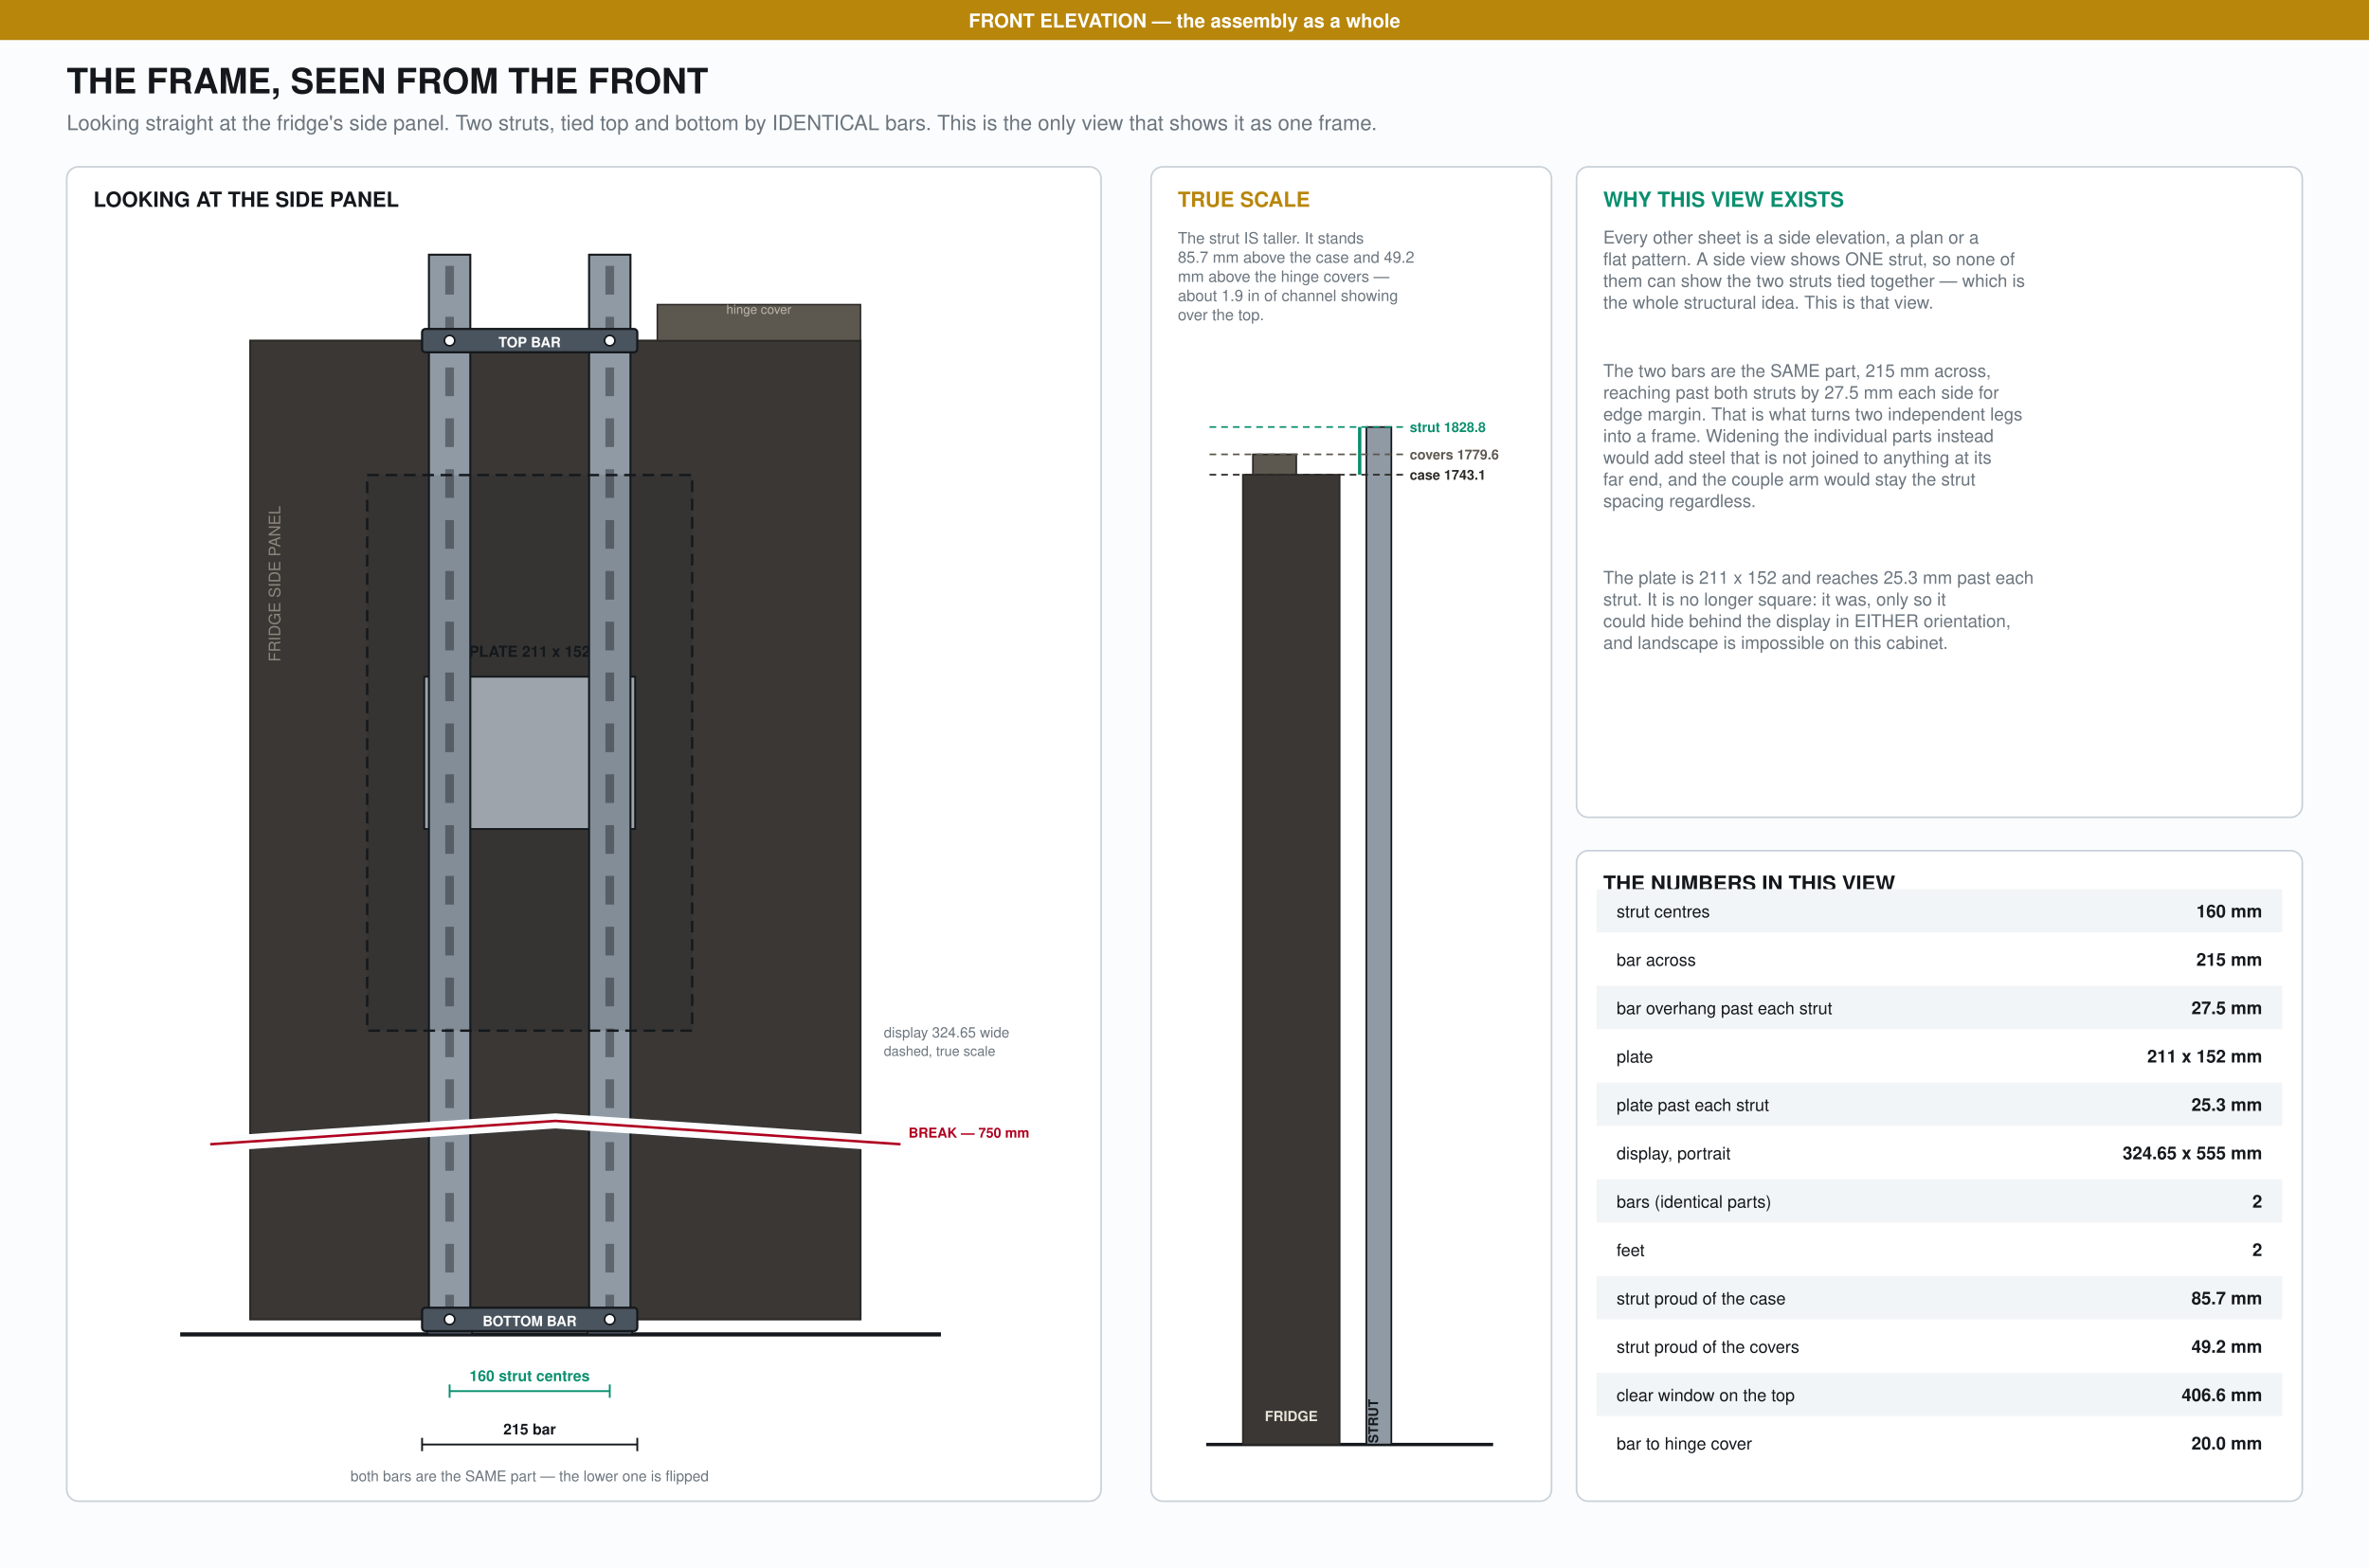
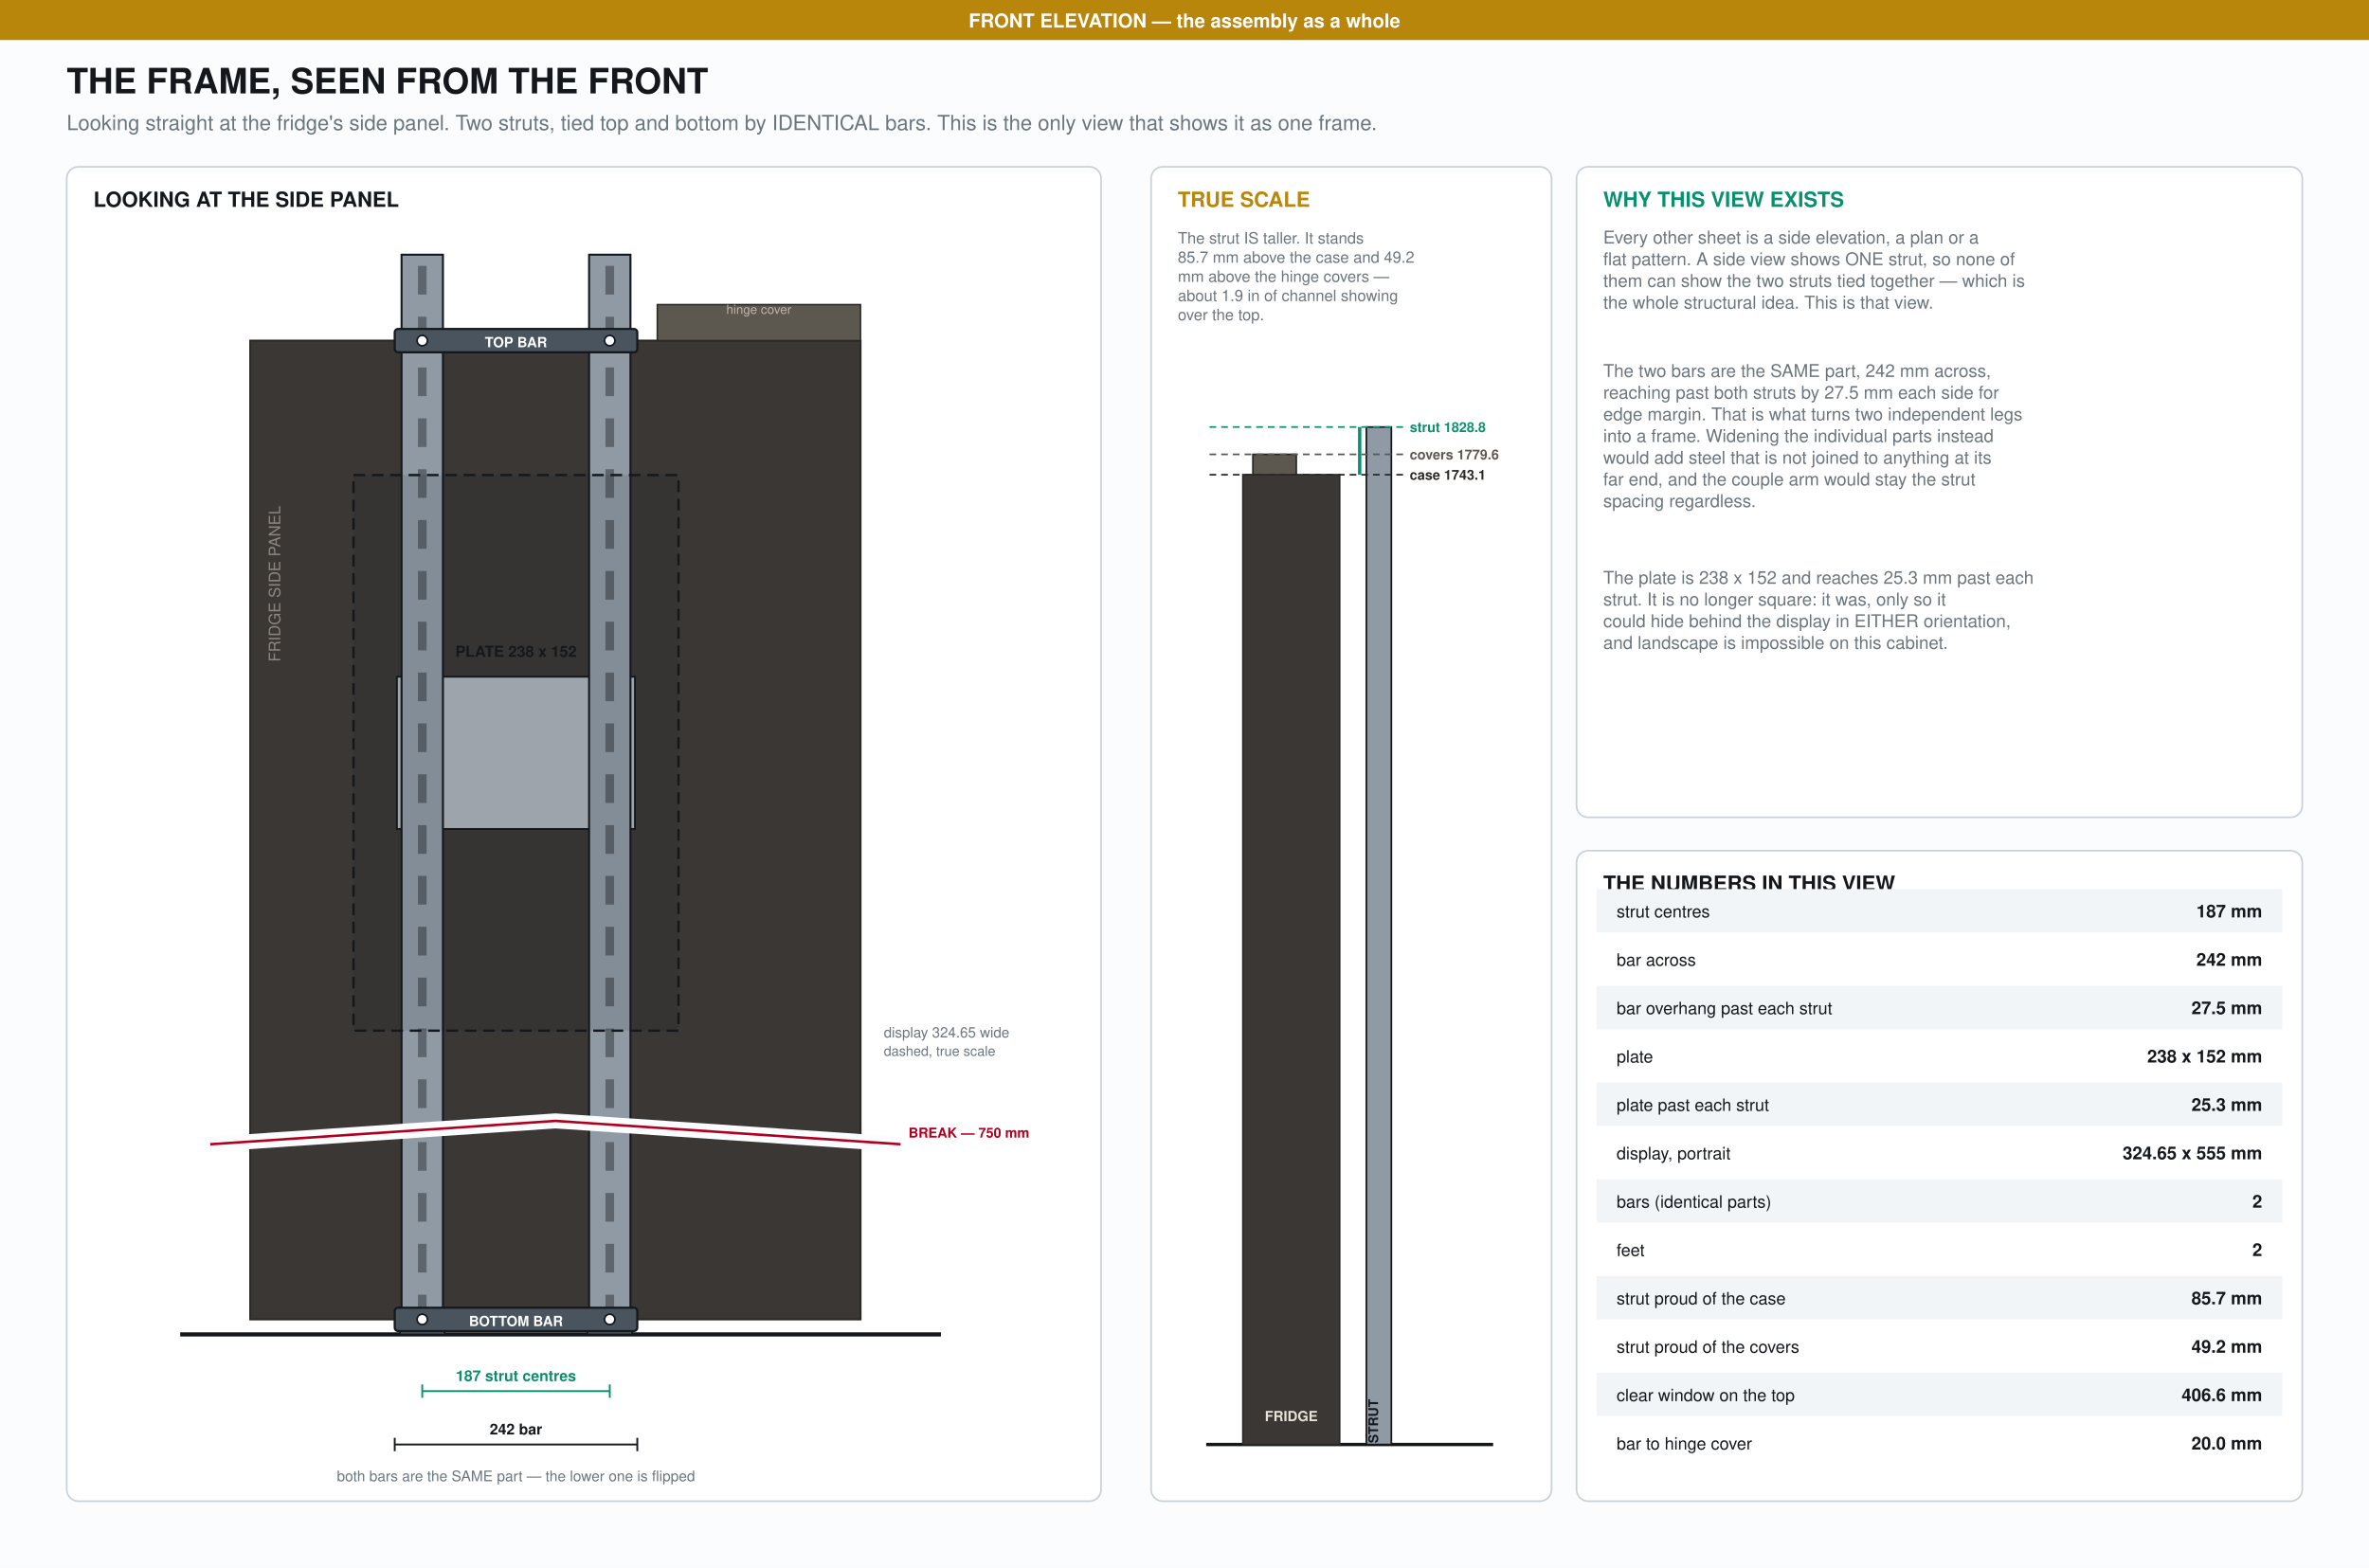
<svg xmlns="http://www.w3.org/2000/svg" width="1420" height="940" viewBox="0 0 1420 940">
  <rect width="1420" height="940" fill="#fbfcfd" />
  <rect width="1420" height="24" fill="#b8860b" />
  <text x="710.00" y="16.50" font-family="Helvetica,Arial,sans-serif" font-size="11.5" text-anchor="middle" fill="#fff" font-weight="bold">FRONT ELEVATION — the assembly as a whole</text>
  <text x="40.00" y="56.00" font-family="Helvetica,Arial,sans-serif" font-size="21" text-anchor="start" fill="#14181c" font-weight="bold">THE FRAME, SEEN FROM THE FRONT</text>
  <text x="40.00" y="78.00" font-family="Helvetica,Arial,sans-serif" font-size="12.5" text-anchor="start" fill="#6b757e" font-weight="normal">Looking straight at the fridge's side panel. Two struts, tied top and bottom by IDENTICAL bars. This is the only view that shows it as one frame.</text>
  <rect x="40.0" y="100.0" width="620.0" height="800.0" rx="7" fill="#fff" stroke="#c9d1d8" stroke-width="1" />
  <text x="56.00" y="124.00" font-family="Helvetica,Arial,sans-serif" font-size="12.5" text-anchor="start" fill="#14181c" font-weight="bold">LOOKING AT THE SIDE PANEL</text>
  <line x1="108.0" y1="800.0" x2="564.0" y2="800.0" stroke="#14181c" stroke-width="2.5" />
  <rect x="150.0" y="204.2" width="365.8" height="586.8" fill="#3a3734" stroke="#2b2926" stroke-width="1.2" />
  <rect x="394.0" y="182.6" width="121.8" height="21.6" fill="#5c574f" stroke="#2b2926" stroke-width="0.9" />
  <text x="454.86" y="188.16" font-family="Helvetica,Arial,sans-serif" font-size="7.6" text-anchor="middle" fill="#bdb6ab" font-weight="normal">hinge cover</text>
  <text x="168.00" y="350.00" font-family="Helvetica,Arial,sans-serif" font-size="9.5" text-anchor="middle" fill="#8d867d" font-weight="normal" transform="rotate(-90.0 168.00 350.00)">FRIDGE SIDE PANEL</text>
-   <rect x="254.3" y="405.7" width="126.4" height="91.3" fill="#b9c2c9" fill-opacity="0.9" stroke="#14181c" stroke-width="1.1" />
-   <text x="317.46" y="393.80" font-family="Helvetica,Arial,sans-serif" font-size="9.2" text-anchor="middle" fill="#14181c" font-weight="bold">PLATE 211 x 152</text>
-   <rect x="257.1" y="152.7" width="24.8" height="647.3" fill="#8f9aa4" stroke="#14181c" stroke-width="1.2" />
-   <rect x="266.9" y="776.2" width="5.2" height="17.2" fill="#14181c" fill-opacity="0.4" />
-   <rect x="266.9" y="745.7" width="5.2" height="17.2" fill="#14181c" fill-opacity="0.4" />
-   <rect x="266.9" y="715.2" width="5.2" height="17.2" fill="#14181c" fill-opacity="0.4" />
-   <rect x="266.9" y="684.7" width="5.2" height="17.2" fill="#14181c" fill-opacity="0.4" />
-   <rect x="266.9" y="647.1" width="5.2" height="17.2" fill="#14181c" fill-opacity="0.4" />
-   <rect x="266.9" y="616.6" width="5.2" height="17.2" fill="#14181c" fill-opacity="0.4" />
-   <rect x="266.9" y="586.1" width="5.2" height="17.2" fill="#14181c" fill-opacity="0.4" />
-   <rect x="266.9" y="555.6" width="5.2" height="17.2" fill="#14181c" fill-opacity="0.4" />
-   <rect x="266.9" y="525.1" width="5.2" height="17.2" fill="#14181c" fill-opacity="0.4" />
-   <rect x="266.9" y="494.7" width="5.2" height="17.2" fill="#14181c" fill-opacity="0.4" />
-   <rect x="266.9" y="464.2" width="5.2" height="17.2" fill="#14181c" fill-opacity="0.4" />
-   <rect x="266.9" y="433.7" width="5.2" height="17.2" fill="#14181c" fill-opacity="0.4" />
-   <rect x="266.9" y="403.2" width="5.2" height="17.2" fill="#14181c" fill-opacity="0.4" />
-   <rect x="266.9" y="372.7" width="5.2" height="17.2" fill="#14181c" fill-opacity="0.4" />
-   <rect x="266.9" y="342.3" width="5.2" height="17.2" fill="#14181c" fill-opacity="0.4" />
-   <rect x="266.9" y="311.8" width="5.2" height="17.2" fill="#14181c" fill-opacity="0.4" />
-   <rect x="266.9" y="281.3" width="5.2" height="17.2" fill="#14181c" fill-opacity="0.4" />
-   <rect x="266.9" y="250.8" width="5.2" height="17.2" fill="#14181c" fill-opacity="0.4" />
-   <rect x="266.9" y="220.3" width="5.2" height="17.2" fill="#14181c" fill-opacity="0.4" />
-   <rect x="266.9" y="189.9" width="5.2" height="17.2" fill="#14181c" fill-opacity="0.4" />
-   <rect x="266.9" y="159.4" width="5.2" height="17.2" fill="#14181c" fill-opacity="0.4" />
-   <rect x="256.1" y="793.0" width="26.8" height="7" fill="#4a545e" stroke="#14181c" stroke-width="1" />
+   <rect x="237.9" y="405.7" width="142.7" height="91.3" fill="#b9c2c9" fill-opacity="0.9" stroke="#14181c" stroke-width="1.1" />
+   <text x="309.28" y="393.80" font-family="Helvetica,Arial,sans-serif" font-size="9.2" text-anchor="middle" fill="#14181c" font-weight="bold">PLATE 238 x 152</text>
+   <rect x="240.7" y="152.7" width="24.8" height="647.3" fill="#8f9aa4" stroke="#14181c" stroke-width="1.2" />
+   <rect x="250.5" y="776.2" width="5.2" height="17.2" fill="#14181c" fill-opacity="0.4" />
+   <rect x="250.5" y="745.7" width="5.2" height="17.2" fill="#14181c" fill-opacity="0.4" />
+   <rect x="250.5" y="715.2" width="5.2" height="17.2" fill="#14181c" fill-opacity="0.4" />
+   <rect x="250.5" y="684.7" width="5.2" height="17.2" fill="#14181c" fill-opacity="0.4" />
+   <rect x="250.5" y="647.1" width="5.2" height="17.2" fill="#14181c" fill-opacity="0.4" />
+   <rect x="250.5" y="616.6" width="5.2" height="17.2" fill="#14181c" fill-opacity="0.4" />
+   <rect x="250.5" y="586.1" width="5.2" height="17.2" fill="#14181c" fill-opacity="0.4" />
+   <rect x="250.5" y="555.6" width="5.2" height="17.2" fill="#14181c" fill-opacity="0.4" />
+   <rect x="250.5" y="525.1" width="5.2" height="17.2" fill="#14181c" fill-opacity="0.4" />
+   <rect x="250.5" y="494.7" width="5.2" height="17.2" fill="#14181c" fill-opacity="0.4" />
+   <rect x="250.5" y="464.2" width="5.2" height="17.2" fill="#14181c" fill-opacity="0.4" />
+   <rect x="250.5" y="433.7" width="5.2" height="17.2" fill="#14181c" fill-opacity="0.4" />
+   <rect x="250.5" y="403.2" width="5.2" height="17.2" fill="#14181c" fill-opacity="0.4" />
+   <rect x="250.5" y="372.7" width="5.2" height="17.2" fill="#14181c" fill-opacity="0.4" />
+   <rect x="250.5" y="342.3" width="5.2" height="17.2" fill="#14181c" fill-opacity="0.4" />
+   <rect x="250.5" y="311.8" width="5.2" height="17.2" fill="#14181c" fill-opacity="0.4" />
+   <rect x="250.5" y="281.3" width="5.2" height="17.2" fill="#14181c" fill-opacity="0.4" />
+   <rect x="250.5" y="250.8" width="5.2" height="17.2" fill="#14181c" fill-opacity="0.4" />
+   <rect x="250.5" y="220.3" width="5.2" height="17.2" fill="#14181c" fill-opacity="0.4" />
+   <rect x="250.5" y="189.9" width="5.2" height="17.2" fill="#14181c" fill-opacity="0.4" />
+   <rect x="250.5" y="159.4" width="5.2" height="17.2" fill="#14181c" fill-opacity="0.4" />
+   <rect x="239.7" y="793.0" width="26.8" height="7" fill="#4a545e" stroke="#14181c" stroke-width="1" />
  <rect x="353.1" y="152.7" width="24.8" height="647.3" fill="#8f9aa4" stroke="#14181c" stroke-width="1.2" />
  <rect x="362.9" y="776.2" width="5.2" height="17.2" fill="#14181c" fill-opacity="0.4" />
  <rect x="362.9" y="745.7" width="5.2" height="17.2" fill="#14181c" fill-opacity="0.4" />
  <rect x="362.9" y="715.2" width="5.2" height="17.2" fill="#14181c" fill-opacity="0.4" />
  <rect x="362.9" y="684.7" width="5.2" height="17.2" fill="#14181c" fill-opacity="0.4" />
  <rect x="362.9" y="647.1" width="5.2" height="17.2" fill="#14181c" fill-opacity="0.4" />
  <rect x="362.9" y="616.6" width="5.2" height="17.2" fill="#14181c" fill-opacity="0.4" />
  <rect x="362.9" y="586.1" width="5.2" height="17.2" fill="#14181c" fill-opacity="0.4" />
  <rect x="362.9" y="555.6" width="5.2" height="17.2" fill="#14181c" fill-opacity="0.4" />
  <rect x="362.9" y="525.1" width="5.2" height="17.2" fill="#14181c" fill-opacity="0.4" />
  <rect x="362.9" y="494.7" width="5.2" height="17.2" fill="#14181c" fill-opacity="0.4" />
  <rect x="362.9" y="464.2" width="5.2" height="17.2" fill="#14181c" fill-opacity="0.4" />
  <rect x="362.9" y="433.7" width="5.2" height="17.2" fill="#14181c" fill-opacity="0.4" />
  <rect x="362.9" y="403.2" width="5.2" height="17.2" fill="#14181c" fill-opacity="0.4" />
  <rect x="362.9" y="372.7" width="5.2" height="17.2" fill="#14181c" fill-opacity="0.4" />
  <rect x="362.9" y="342.3" width="5.2" height="17.2" fill="#14181c" fill-opacity="0.4" />
  <rect x="362.9" y="311.8" width="5.2" height="17.2" fill="#14181c" fill-opacity="0.4" />
  <rect x="362.9" y="281.3" width="5.2" height="17.2" fill="#14181c" fill-opacity="0.4" />
  <rect x="362.9" y="250.8" width="5.2" height="17.2" fill="#14181c" fill-opacity="0.4" />
  <rect x="362.9" y="220.3" width="5.2" height="17.2" fill="#14181c" fill-opacity="0.4" />
  <rect x="362.9" y="189.9" width="5.2" height="17.2" fill="#14181c" fill-opacity="0.4" />
  <rect x="362.9" y="159.4" width="5.2" height="17.2" fill="#14181c" fill-opacity="0.4" />
  <rect x="352.1" y="793.0" width="26.8" height="7" fill="#4a545e" stroke="#14181c" stroke-width="1" />
-   <rect x="253.0" y="197.2" width="129.0" height="14" rx="2" fill="#4a545e" stroke="#14181c" stroke-width="1.3" />
-   <text x="317.46" y="208.16" font-family="Helvetica,Arial,sans-serif" font-size="8.4" text-anchor="middle" fill="#fff" font-weight="bold">TOP BAR</text>
-   <circle cx="269.5" cy="204.2" r="3.1" fill="#fbfcfd" stroke="#14181c" stroke-width="1" />
+   <rect x="236.6" y="197.2" width="145.4" height="14" rx="2" fill="#4a545e" stroke="#14181c" stroke-width="1.3" />
+   <text x="309.28" y="208.16" font-family="Helvetica,Arial,sans-serif" font-size="8.4" text-anchor="middle" fill="#fff" font-weight="bold">TOP BAR</text>
+   <circle cx="253.1" cy="204.2" r="3.1" fill="#fbfcfd" stroke="#14181c" stroke-width="1" />
  <circle cx="365.5" cy="204.2" r="3.1" fill="#fbfcfd" stroke="#14181c" stroke-width="1" />
-   <rect x="253.0" y="784.0" width="129.0" height="14" rx="2" fill="#4a545e" stroke="#14181c" stroke-width="1.3" />
-   <text x="317.46" y="795.00" font-family="Helvetica,Arial,sans-serif" font-size="8.4" text-anchor="middle" fill="#fff" font-weight="bold">BOTTOM BAR</text>
-   <circle cx="269.5" cy="791.0" r="3.1" fill="#fbfcfd" stroke="#14181c" stroke-width="1" />
+   <rect x="236.6" y="784.0" width="145.4" height="14" rx="2" fill="#4a545e" stroke="#14181c" stroke-width="1.3" />
+   <text x="309.28" y="795.00" font-family="Helvetica,Arial,sans-serif" font-size="8.4" text-anchor="middle" fill="#fff" font-weight="bold">BOTTOM BAR</text>
+   <circle cx="253.1" cy="791.0" r="3.1" fill="#fbfcfd" stroke="#14181c" stroke-width="1" />
  <circle cx="365.5" cy="791.0" r="3.1" fill="#fbfcfd" stroke="#14181c" stroke-width="1" />
-   <rect x="220.1" y="284.8" width="194.8" height="333.1" fill="#101820" fill-opacity="0.10" stroke="#14181c" stroke-width="1.4" stroke-dasharray="7 4" />
-   <text x="317.46" y="451.40" font-family="Helvetica,Arial,sans-serif" font-size="9.0" text-anchor="middle" fill="#6b757e" font-weight="bold" />
+   <rect x="211.9" y="284.8" width="194.8" height="333.1" fill="#101820" fill-opacity="0.10" stroke="#14181c" stroke-width="1.4" stroke-dasharray="7 4" />
+   <text x="309.28" y="451.40" font-family="Helvetica,Arial,sans-serif" font-size="9.0" text-anchor="middle" fill="#6b757e" font-weight="bold" />
  <text x="529.76" y="621.97" font-family="Helvetica,Arial,sans-serif" font-size="8.6" text-anchor="start" fill="#6b757e" font-weight="normal">display 324.65 wide</text>
  <text x="529.76" y="632.97" font-family="Helvetica,Arial,sans-serif" font-size="8.2" text-anchor="start" fill="#6b757e" font-weight="normal">dashed, true scale</text>
  <path d="M126.0 686.0 L332.9 672.0 L539.8 686.0" fill="none" stroke="#fbfcfd" stroke-width="9" />
  <path d="M126.0 686.0 L332.9 672.0 L539.8 686.0" fill="none" stroke="#b00020" stroke-width="1.5" />
  <text x="544.56" y="682.00" font-family="Helvetica,Arial,sans-serif" font-size="8.2" text-anchor="start" fill="#b00020" font-weight="bold">BREAK — 750 mm</text>
-   <line x1="269.5" y1="834.0" x2="365.5" y2="834.0" stroke="#0a8f6f" stroke-width="1.1" />
-   <line x1="269.5" y1="830.0" x2="269.5" y2="838.0" stroke="#0a8f6f" stroke-width="1.1" />
+   <line x1="253.1" y1="834.0" x2="365.5" y2="834.0" stroke="#0a8f6f" stroke-width="1.1" />
+   <line x1="253.1" y1="830.0" x2="253.1" y2="838.0" stroke="#0a8f6f" stroke-width="1.1" />
  <line x1="365.5" y1="830.0" x2="365.5" y2="838.0" stroke="#0a8f6f" stroke-width="1.1" />
-   <text x="317.46" y="828.00" font-family="Helvetica,Arial,sans-serif" font-size="9.0" text-anchor="middle" fill="#0a8f6f" font-weight="bold">160 strut centres</text>
-   <line x1="253.0" y1="866.0" x2="382.0" y2="866.0" stroke="#14181c" stroke-width="1.1" />
-   <line x1="253.0" y1="862.0" x2="253.0" y2="870.0" stroke="#14181c" stroke-width="1.1" />
+   <text x="309.28" y="828.00" font-family="Helvetica,Arial,sans-serif" font-size="9.0" text-anchor="middle" fill="#0a8f6f" font-weight="bold">187 strut centres</text>
+   <line x1="236.6" y1="866.0" x2="382.0" y2="866.0" stroke="#14181c" stroke-width="1.1" />
+   <line x1="236.6" y1="862.0" x2="236.6" y2="870.0" stroke="#14181c" stroke-width="1.1" />
  <line x1="382.0" y1="862.0" x2="382.0" y2="870.0" stroke="#14181c" stroke-width="1.1" />
-   <text x="317.46" y="860.00" font-family="Helvetica,Arial,sans-serif" font-size="9.0" text-anchor="middle" fill="#14181c" font-weight="bold">215 bar</text>
-   <text x="317.46" y="888.00" font-family="Helvetica,Arial,sans-serif" font-size="8.8" text-anchor="middle" fill="#6b757e" font-weight="normal">both bars are the SAME part — the lower one is flipped</text>
+   <text x="309.28" y="860.00" font-family="Helvetica,Arial,sans-serif" font-size="9.0" text-anchor="middle" fill="#14181c" font-weight="bold">242 bar</text>
+   <text x="309.28" y="888.00" font-family="Helvetica,Arial,sans-serif" font-size="8.8" text-anchor="middle" fill="#6b757e" font-weight="normal">both bars are the SAME part — the lower one is flipped</text>
  <rect x="690.0" y="100.0" width="240.0" height="800.0" rx="7" fill="#fff" stroke="#c9d1d8" stroke-width="1" />
  <text x="706.00" y="124.00" font-family="Helvetica,Arial,sans-serif" font-size="12.5" text-anchor="start" fill="#b8860b" font-weight="bold">TRUE SCALE</text>
  <text x="706.00" y="146.00" font-family="Helvetica,Arial,sans-serif" font-size="9.4" text-anchor="start" fill="#6b757e" font-weight="normal">The strut IS taller. It stands</text>
  <text x="706.00" y="157.50" font-family="Helvetica,Arial,sans-serif" font-size="9.4" text-anchor="start" fill="#6b757e" font-weight="normal">85.7 mm above the case and 49.2</text>
  <text x="706.00" y="169.00" font-family="Helvetica,Arial,sans-serif" font-size="9.4" text-anchor="start" fill="#6b757e" font-weight="normal">mm above the hinge covers —</text>
  <text x="706.00" y="180.50" font-family="Helvetica,Arial,sans-serif" font-size="9.4" text-anchor="start" fill="#6b757e" font-weight="normal">about 1.9 in of channel showing</text>
  <text x="706.00" y="192.00" font-family="Helvetica,Arial,sans-serif" font-size="9.4" text-anchor="start" fill="#6b757e" font-weight="normal">over the top.</text>
  <line x1="723.0" y1="866.0" x2="895.0" y2="866.0" stroke="#14181c" stroke-width="2" />
  <rect x="745.0" y="284.6" width="58" height="581.4" fill="#3a3734" stroke="#2b2926" />
  <rect x="751.0" y="272.4" width="26" height="12.2" fill="#5c574f" stroke="#2b2926" />
  <text x="774.00" y="852.00" font-family="Helvetica,Arial,sans-serif" font-size="8.4" text-anchor="middle" fill="#e8e2d8" font-weight="bold">FRIDGE</text>
  <rect x="819.0" y="256.0" width="15" height="610.0" fill="#8f9aa4" stroke="#14181c" />
  <text x="826.00" y="852.00" font-family="Helvetica,Arial,sans-serif" font-size="8.0" text-anchor="middle" fill="#14181c" font-weight="bold" transform="rotate(-90.0 826.00 852.00)">STRUT</text>
  <line x1="725.0" y1="284.6" x2="841.0" y2="284.6" stroke="#2b2926" stroke-width="1" stroke-dasharray="4 3" />
  <text x="845.00" y="287.59" font-family="Helvetica,Arial,sans-serif" font-size="8.2" text-anchor="start" fill="#2b2926" font-weight="bold">case 1743.1</text>
  <line x1="725.0" y1="272.4" x2="841.0" y2="272.4" stroke="#5c574f" stroke-width="1" stroke-dasharray="4 3" />
  <text x="845.00" y="275.42" font-family="Helvetica,Arial,sans-serif" font-size="8.2" text-anchor="start" fill="#5c574f" font-weight="bold">covers 1779.6</text>
  <line x1="725.0" y1="256.0" x2="841.0" y2="256.0" stroke="#0a8f6f" stroke-width="1" stroke-dasharray="4 3" />
  <text x="845.00" y="259.00" font-family="Helvetica,Arial,sans-serif" font-size="8.2" text-anchor="start" fill="#0a8f6f" font-weight="bold">strut 1828.8</text>
  <line x1="815.0" y1="284.6" x2="815.0" y2="256.0" stroke="#0a8f6f" stroke-width="2" />
  <rect x="945.0" y="100.0" width="435.0" height="390.0" rx="7" fill="#fff" stroke="#c9d1d8" stroke-width="1" />
  <text x="961.00" y="124.00" font-family="Helvetica,Arial,sans-serif" font-size="12.5" text-anchor="start" fill="#0a8f6f" font-weight="bold">WHY THIS VIEW EXISTS</text>
  <text x="961.00" y="146.00" font-family="Helvetica,Arial,sans-serif" font-size="10.6" text-anchor="start" fill="#6b757e" font-weight="normal">Every other sheet is a side elevation, a plan or a</text>
  <text x="961.00" y="159.00" font-family="Helvetica,Arial,sans-serif" font-size="10.6" text-anchor="start" fill="#6b757e" font-weight="normal">flat pattern. A side view shows ONE strut, so none of</text>
  <text x="961.00" y="172.00" font-family="Helvetica,Arial,sans-serif" font-size="10.6" text-anchor="start" fill="#6b757e" font-weight="normal">them can show the two struts tied together — which is</text>
  <text x="961.00" y="185.00" font-family="Helvetica,Arial,sans-serif" font-size="10.6" text-anchor="start" fill="#6b757e" font-weight="normal">the whole structural idea. This is that view.</text>
-   <text x="961.00" y="226.00" font-family="Helvetica,Arial,sans-serif" font-size="10.6" text-anchor="start" fill="#6b757e" font-weight="normal">The two bars are the SAME part, 215 mm across,</text>
+   <text x="961.00" y="226.00" font-family="Helvetica,Arial,sans-serif" font-size="10.6" text-anchor="start" fill="#6b757e" font-weight="normal">The two bars are the SAME part, 242 mm across,</text>
  <text x="961.00" y="239.00" font-family="Helvetica,Arial,sans-serif" font-size="10.6" text-anchor="start" fill="#6b757e" font-weight="normal">reaching past both struts by 27.5 mm each side for</text>
  <text x="961.00" y="252.00" font-family="Helvetica,Arial,sans-serif" font-size="10.6" text-anchor="start" fill="#6b757e" font-weight="normal">edge margin. That is what turns two independent legs</text>
  <text x="961.00" y="265.00" font-family="Helvetica,Arial,sans-serif" font-size="10.6" text-anchor="start" fill="#6b757e" font-weight="normal">into a frame. Widening the individual parts instead</text>
  <text x="961.00" y="278.00" font-family="Helvetica,Arial,sans-serif" font-size="10.6" text-anchor="start" fill="#6b757e" font-weight="normal">would add steel that is not joined to anything at its</text>
  <text x="961.00" y="291.00" font-family="Helvetica,Arial,sans-serif" font-size="10.6" text-anchor="start" fill="#6b757e" font-weight="normal">far end, and the couple arm would stay the strut</text>
  <text x="961.00" y="304.00" font-family="Helvetica,Arial,sans-serif" font-size="10.6" text-anchor="start" fill="#6b757e" font-weight="normal">spacing regardless.</text>
-   <text x="961.00" y="350.00" font-family="Helvetica,Arial,sans-serif" font-size="10.6" text-anchor="start" fill="#6b757e" font-weight="normal">The plate is 211 x 152 and reaches 25.3 mm past each</text>
+   <text x="961.00" y="350.00" font-family="Helvetica,Arial,sans-serif" font-size="10.6" text-anchor="start" fill="#6b757e" font-weight="normal">The plate is 238 x 152 and reaches 25.3 mm past each</text>
  <text x="961.00" y="363.00" font-family="Helvetica,Arial,sans-serif" font-size="10.6" text-anchor="start" fill="#6b757e" font-weight="normal">strut. It is no longer square: it was, only so it</text>
  <text x="961.00" y="376.00" font-family="Helvetica,Arial,sans-serif" font-size="10.6" text-anchor="start" fill="#6b757e" font-weight="normal">could hide behind the display in EITHER orientation,</text>
  <text x="961.00" y="389.00" font-family="Helvetica,Arial,sans-serif" font-size="10.6" text-anchor="start" fill="#6b757e" font-weight="normal">and landscape is impossible on this cabinet.</text>
  <rect x="945.0" y="510.0" width="435.0" height="390.0" rx="7" fill="#fff" stroke="#c9d1d8" stroke-width="1" />
  <text x="961.00" y="534.00" font-family="Helvetica,Arial,sans-serif" font-size="12.5" text-anchor="start" fill="#14181c" font-weight="bold">THE NUMBERS IN THIS VIEW</text>
  <rect x="957" y="533.0" width="411" height="26" fill="#f2f5f7" />
  <text x="969.00" y="550.00" font-family="Helvetica,Arial,sans-serif" font-size="10.2" text-anchor="start" fill="#14181c" font-weight="normal">strut centres</text>
-   <text x="1356.00" y="550.00" font-family="Helvetica,Arial,sans-serif" font-size="10.6" text-anchor="end" fill="#14181c" font-weight="bold">160 mm</text>
+   <text x="1356.00" y="550.00" font-family="Helvetica,Arial,sans-serif" font-size="10.6" text-anchor="end" fill="#14181c" font-weight="bold">187 mm</text>
  <text x="969.00" y="579.00" font-family="Helvetica,Arial,sans-serif" font-size="10.2" text-anchor="start" fill="#14181c" font-weight="normal">bar across</text>
-   <text x="1356.00" y="579.00" font-family="Helvetica,Arial,sans-serif" font-size="10.6" text-anchor="end" fill="#14181c" font-weight="bold">215 mm</text>
+   <text x="1356.00" y="579.00" font-family="Helvetica,Arial,sans-serif" font-size="10.6" text-anchor="end" fill="#14181c" font-weight="bold">242 mm</text>
  <rect x="957" y="591.0" width="411" height="26" fill="#f2f5f7" />
  <text x="969.00" y="608.00" font-family="Helvetica,Arial,sans-serif" font-size="10.2" text-anchor="start" fill="#14181c" font-weight="normal">bar overhang past each strut</text>
  <text x="1356.00" y="608.00" font-family="Helvetica,Arial,sans-serif" font-size="10.6" text-anchor="end" fill="#14181c" font-weight="bold">27.5 mm</text>
  <text x="969.00" y="637.00" font-family="Helvetica,Arial,sans-serif" font-size="10.2" text-anchor="start" fill="#14181c" font-weight="normal">plate</text>
-   <text x="1356.00" y="637.00" font-family="Helvetica,Arial,sans-serif" font-size="10.6" text-anchor="end" fill="#14181c" font-weight="bold">211 x 152 mm</text>
+   <text x="1356.00" y="637.00" font-family="Helvetica,Arial,sans-serif" font-size="10.6" text-anchor="end" fill="#14181c" font-weight="bold">238 x 152 mm</text>
  <rect x="957" y="649.0" width="411" height="26" fill="#f2f5f7" />
  <text x="969.00" y="666.00" font-family="Helvetica,Arial,sans-serif" font-size="10.2" text-anchor="start" fill="#14181c" font-weight="normal">plate past each strut</text>
  <text x="1356.00" y="666.00" font-family="Helvetica,Arial,sans-serif" font-size="10.6" text-anchor="end" fill="#14181c" font-weight="bold">25.3 mm</text>
  <text x="969.00" y="695.00" font-family="Helvetica,Arial,sans-serif" font-size="10.2" text-anchor="start" fill="#14181c" font-weight="normal">display, portrait</text>
  <text x="1356.00" y="695.00" font-family="Helvetica,Arial,sans-serif" font-size="10.6" text-anchor="end" fill="#14181c" font-weight="bold">324.65 x 555 mm</text>
  <rect x="957" y="707.0" width="411" height="26" fill="#f2f5f7" />
  <text x="969.00" y="724.00" font-family="Helvetica,Arial,sans-serif" font-size="10.2" text-anchor="start" fill="#14181c" font-weight="normal">bars (identical parts)</text>
  <text x="1356.00" y="724.00" font-family="Helvetica,Arial,sans-serif" font-size="10.6" text-anchor="end" fill="#14181c" font-weight="bold">2</text>
  <text x="969.00" y="753.00" font-family="Helvetica,Arial,sans-serif" font-size="10.2" text-anchor="start" fill="#14181c" font-weight="normal">feet</text>
  <text x="1356.00" y="753.00" font-family="Helvetica,Arial,sans-serif" font-size="10.6" text-anchor="end" fill="#14181c" font-weight="bold">2</text>
  <rect x="957" y="765.0" width="411" height="26" fill="#f2f5f7" />
  <text x="969.00" y="782.00" font-family="Helvetica,Arial,sans-serif" font-size="10.2" text-anchor="start" fill="#14181c" font-weight="normal">strut proud of the case</text>
  <text x="1356.00" y="782.00" font-family="Helvetica,Arial,sans-serif" font-size="10.6" text-anchor="end" fill="#14181c" font-weight="bold">85.7 mm</text>
  <text x="969.00" y="811.00" font-family="Helvetica,Arial,sans-serif" font-size="10.2" text-anchor="start" fill="#14181c" font-weight="normal">strut proud of the covers</text>
  <text x="1356.00" y="811.00" font-family="Helvetica,Arial,sans-serif" font-size="10.6" text-anchor="end" fill="#14181c" font-weight="bold">49.2 mm</text>
  <rect x="957" y="823.0" width="411" height="26" fill="#f2f5f7" />
  <text x="969.00" y="840.00" font-family="Helvetica,Arial,sans-serif" font-size="10.2" text-anchor="start" fill="#14181c" font-weight="normal">clear window on the top</text>
  <text x="1356.00" y="840.00" font-family="Helvetica,Arial,sans-serif" font-size="10.6" text-anchor="end" fill="#14181c" font-weight="bold">406.6 mm</text>
  <text x="969.00" y="869.00" font-family="Helvetica,Arial,sans-serif" font-size="10.2" text-anchor="start" fill="#14181c" font-weight="normal">bar to hinge cover</text>
  <text x="1356.00" y="869.00" font-family="Helvetica,Arial,sans-serif" font-size="10.6" text-anchor="end" fill="#14181c" font-weight="bold">20.0 mm</text>
</svg>
